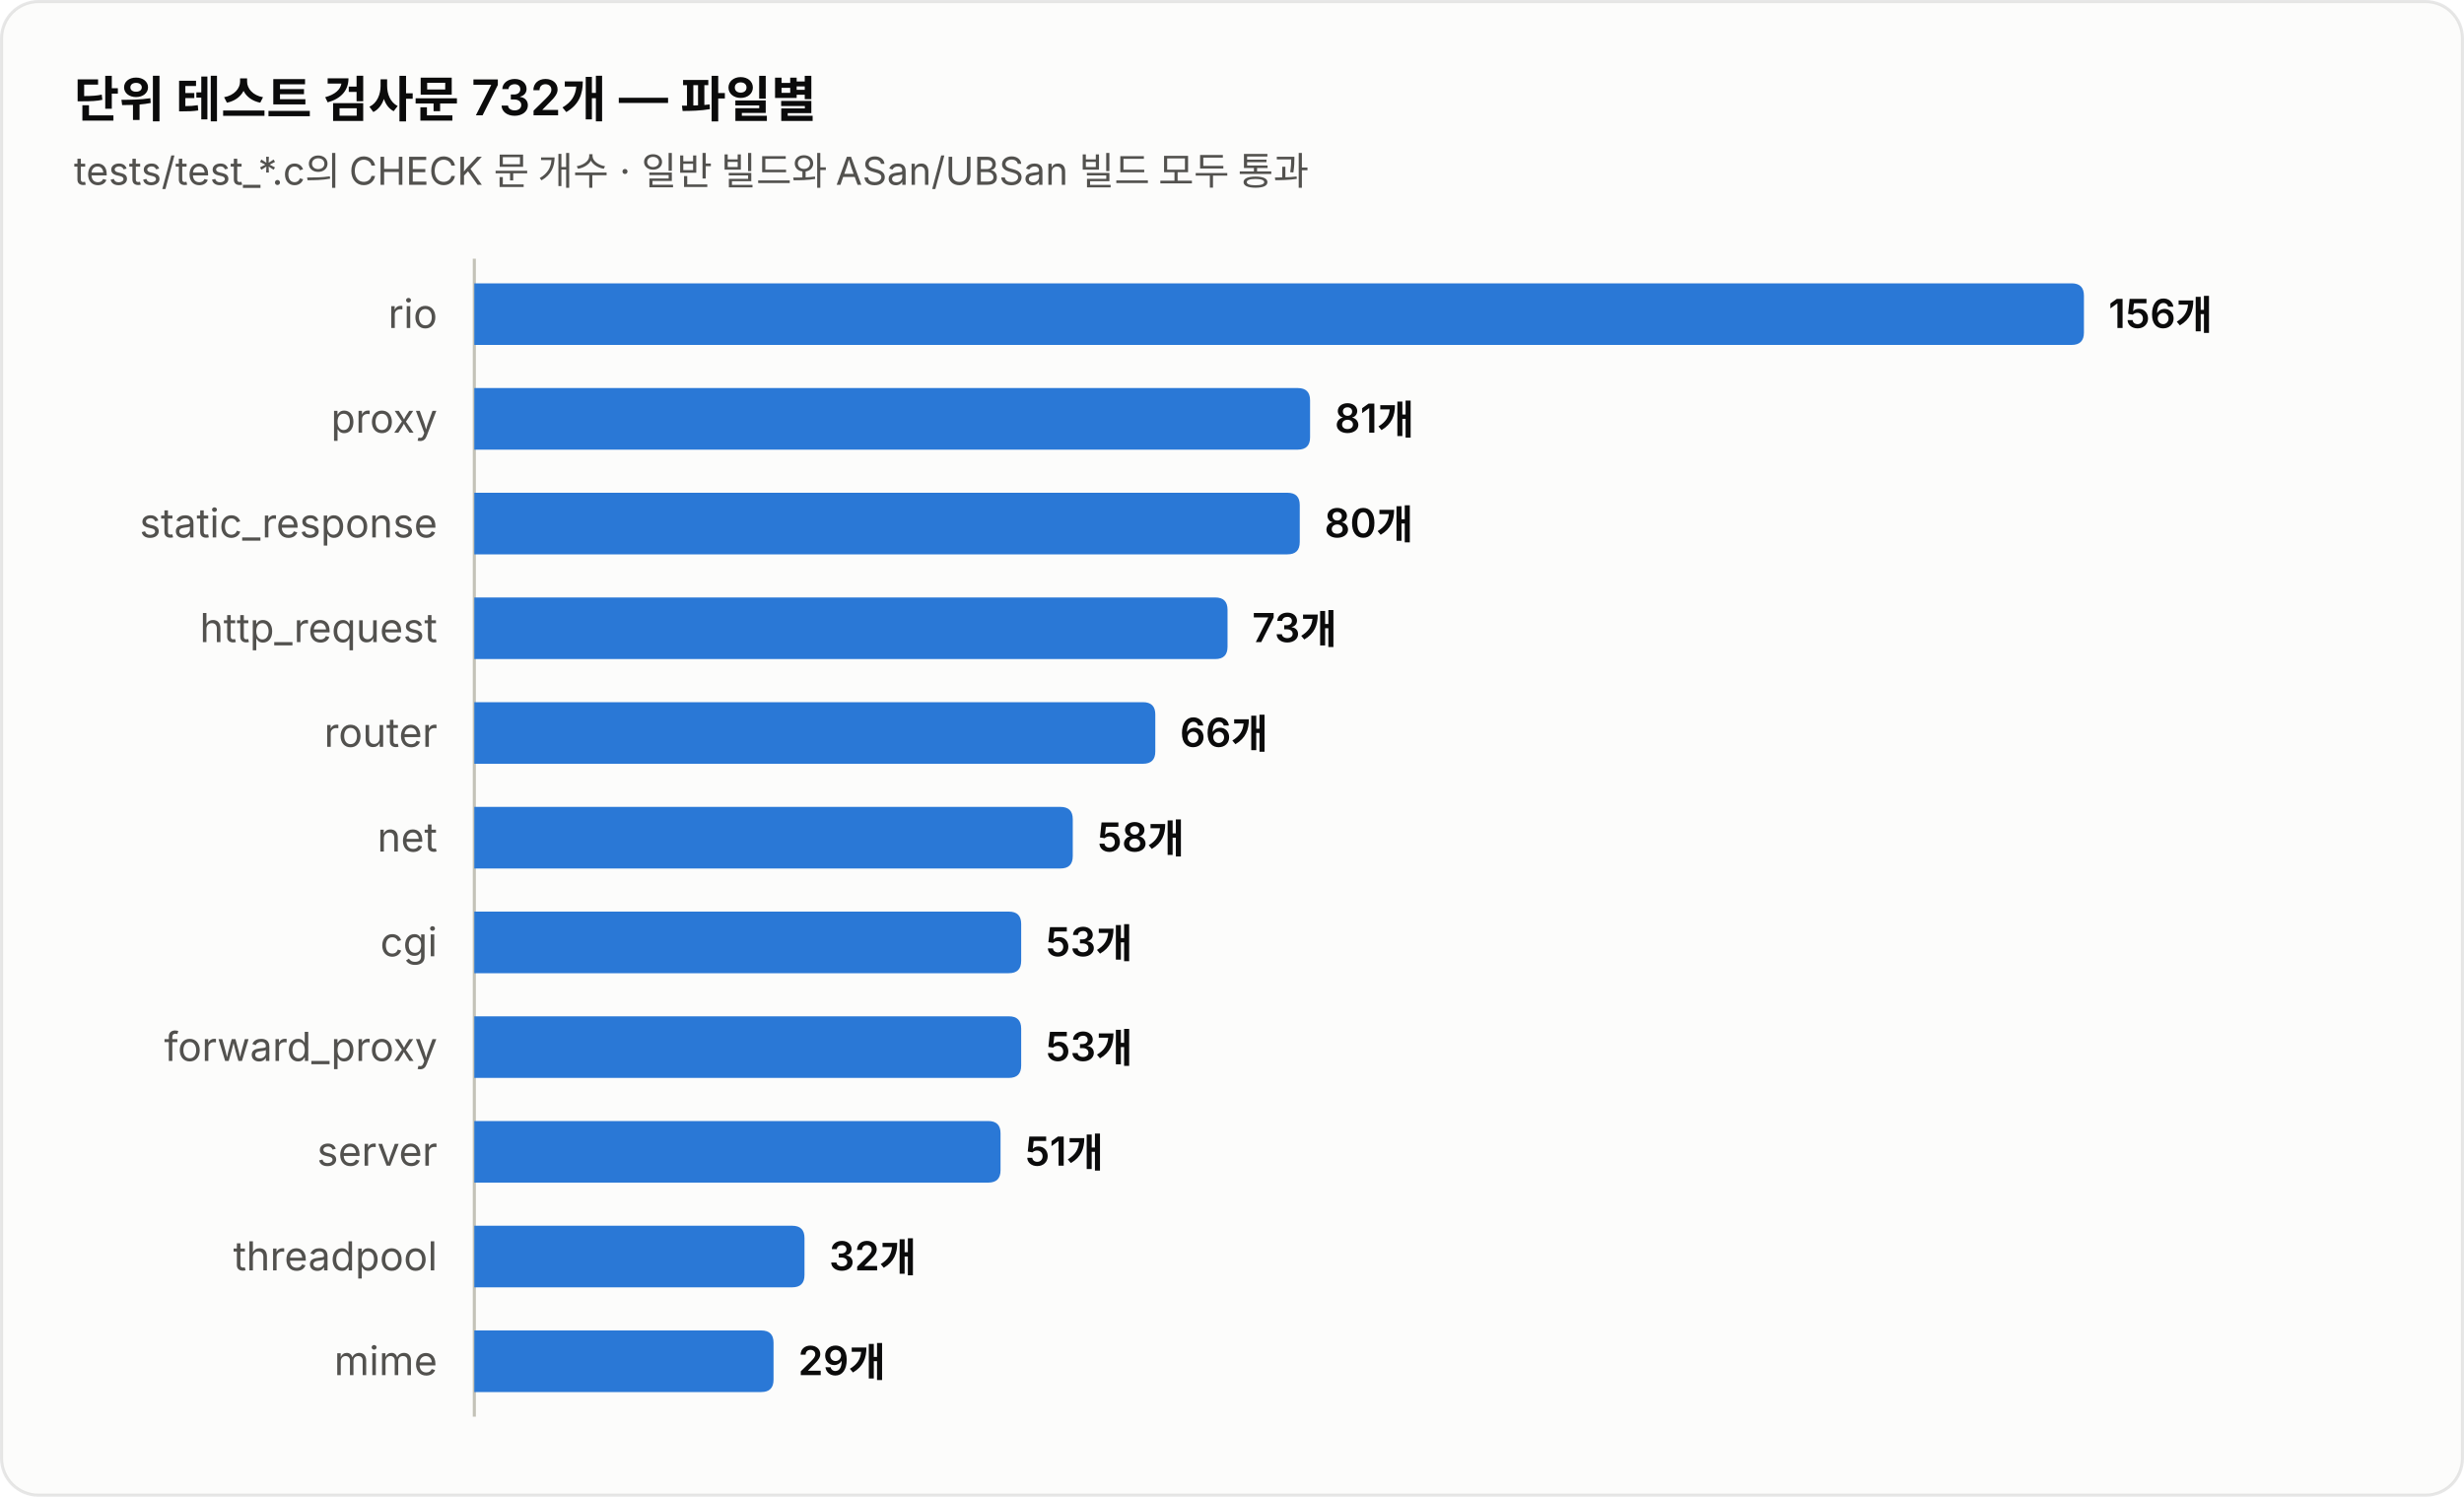
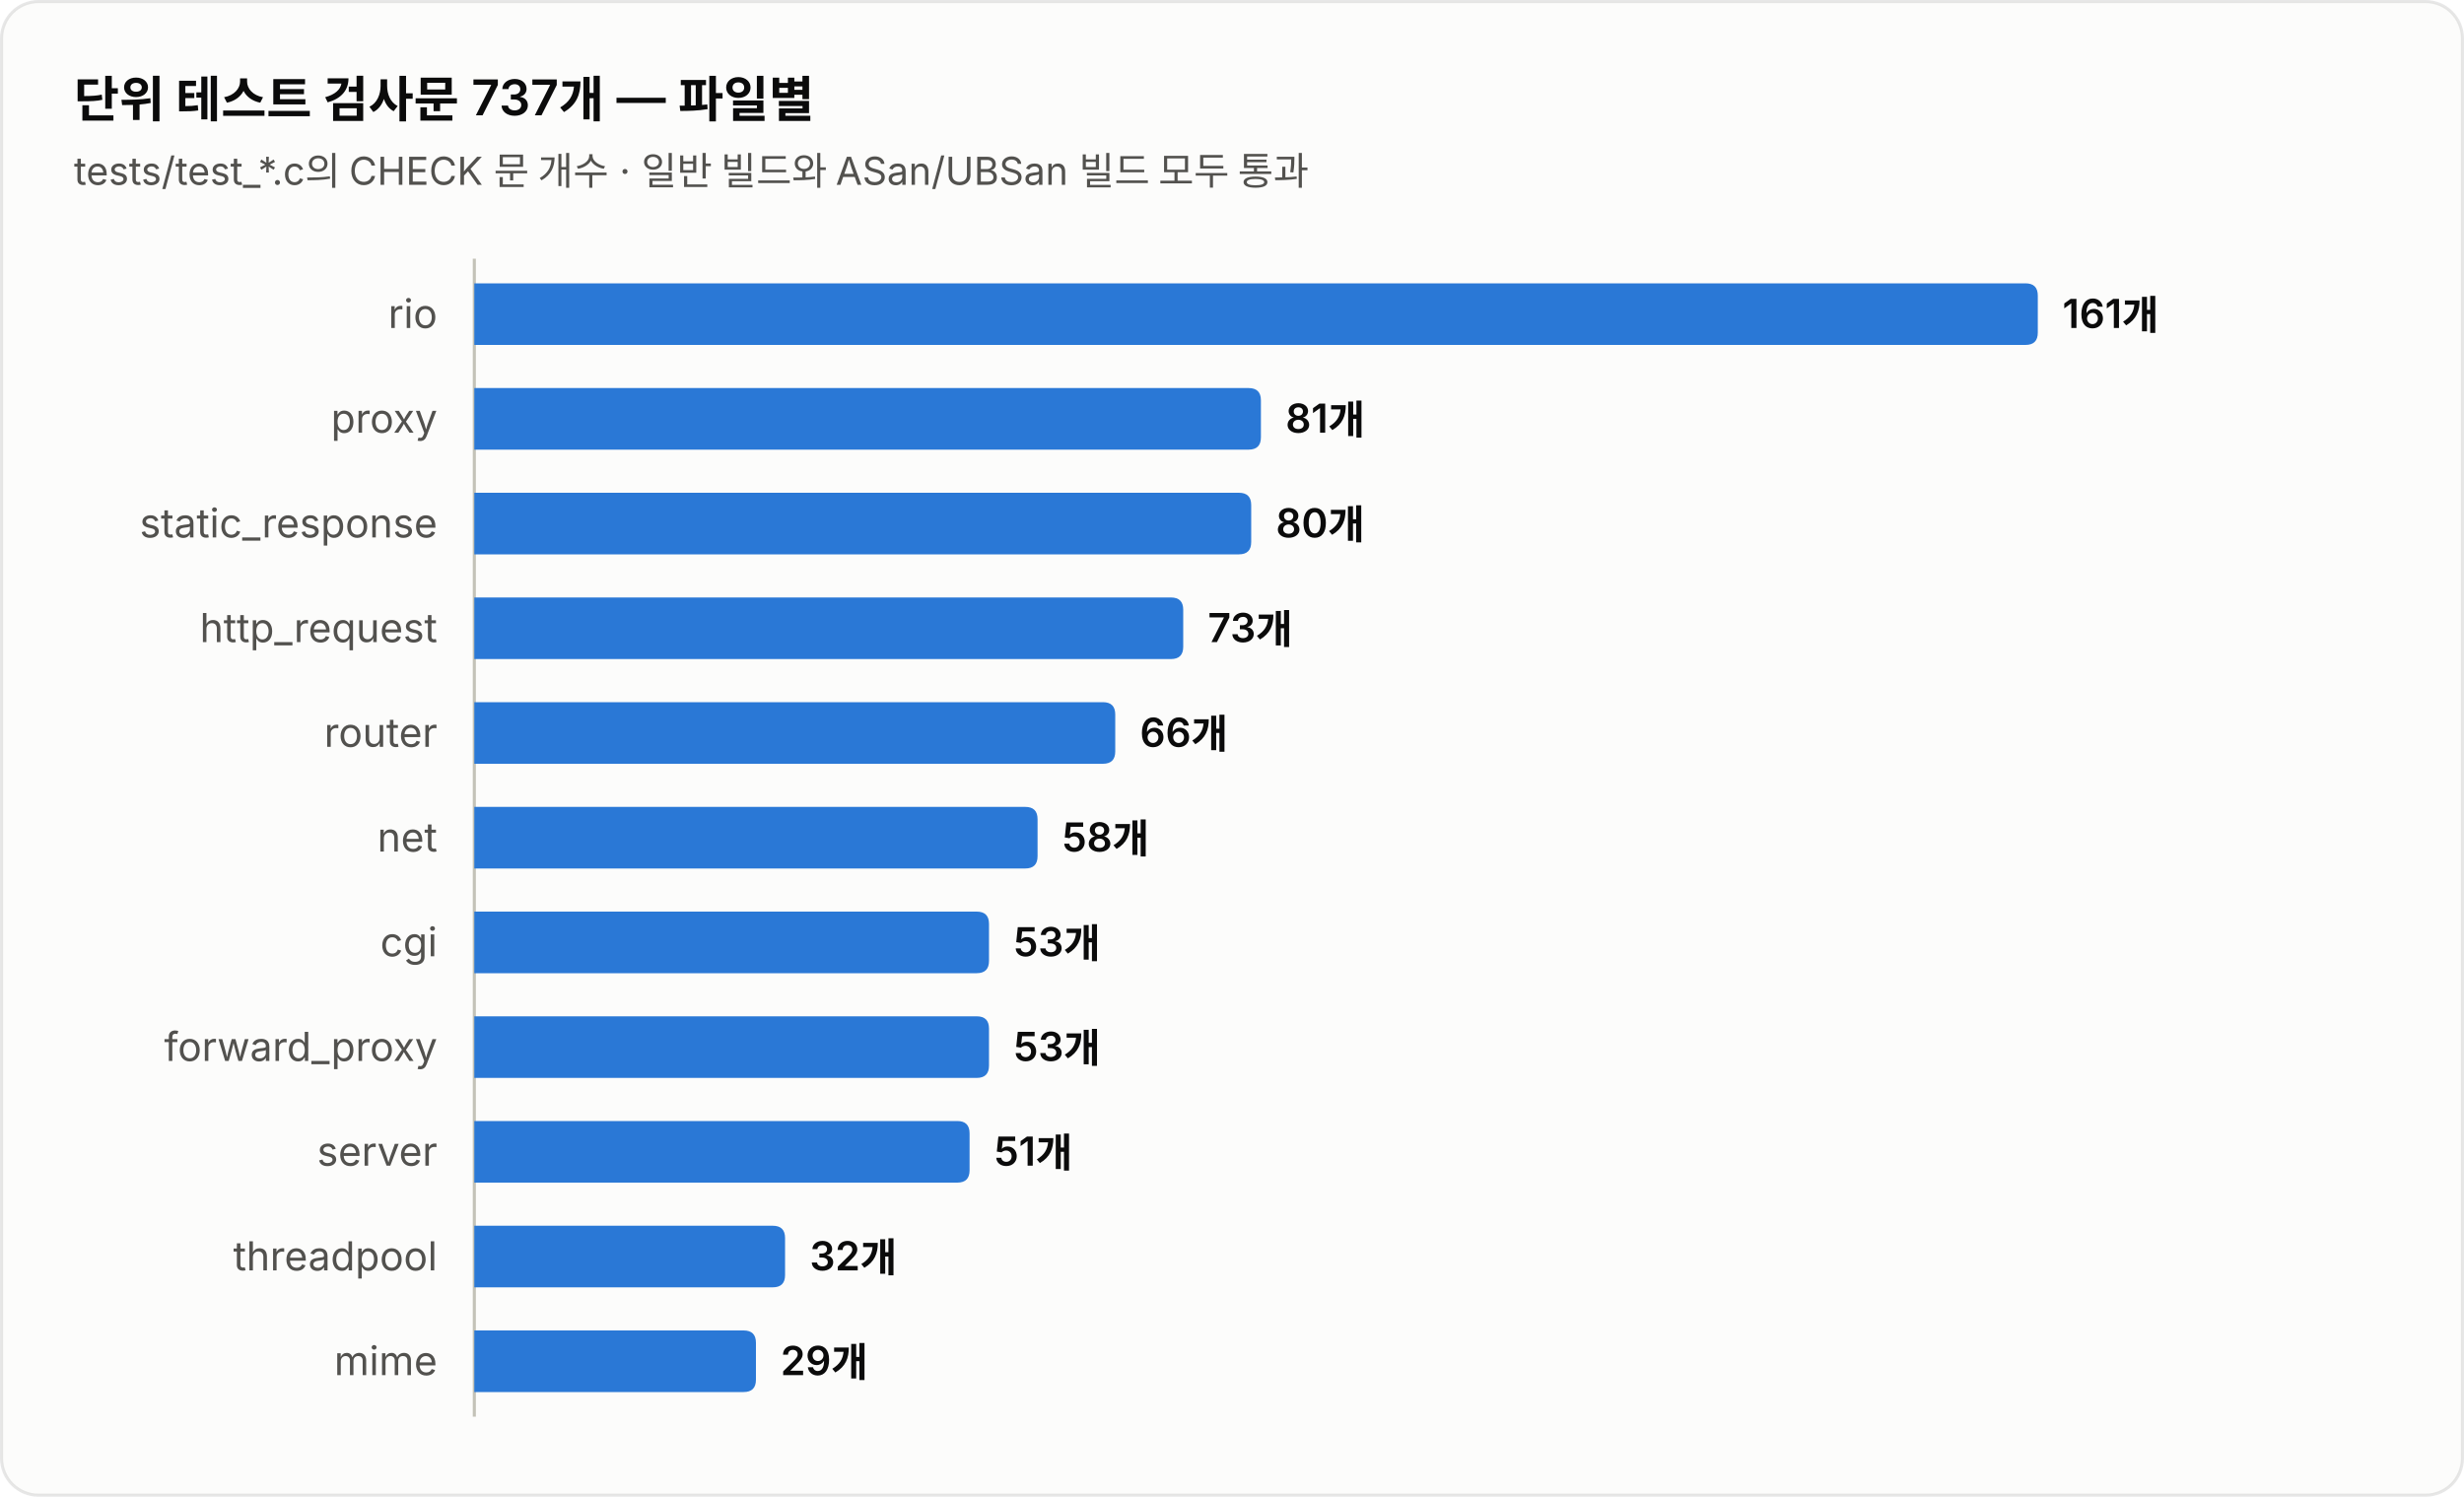
- <svg xmlns="http://www.w3.org/2000/svg" width="800" height="486" viewBox="0 0 800 486" font-family="system-ui, -apple-system, 'Segoe UI', 'Apple SD Gothic Neo', 'Malgun Gothic', 'Noto Sans KR', sans-serif" role="img" aria-label="단위 테스트 검사문 732개 — 파일별">
+ <svg xmlns="http://www.w3.org/2000/svg" width="800" height="486" viewBox="0 0 800 486" font-family="system-ui, -apple-system, 'Segoe UI', 'Apple SD Gothic Neo', 'Malgun Gothic', 'Noto Sans KR', sans-serif" role="img" aria-label="단위 테스트 검사문 737개 — 파일별">
  <rect x="0.5" y="0.5" width="799" height="485" rx="12" fill="#fcfcfb" stroke="rgba(11,11,11,0.10)" />
-   <text x="24" y="38" font-size="16" font-weight="600" fill="#0b0b0b">단위 테스트 검사문 732개 — 파일별</text>
+   <text x="24" y="38" font-size="16" font-weight="600" fill="#0b0b0b">단위 테스트 검사문 737개 — 파일별</text>
  <text x="24" y="60" font-size="12.5" fill="#52514e">tests/test_*.c의 CHECK 문 개수 · 일반 빌드와 ASan/UBSan 빌드 모두 통과</text>
  <line x1="154" x2="154" y1="84" y2="460" stroke="#c3c2b7" stroke-width="1" />
  <text x="142" y="106.5" font-size="13" fill="#52514e" text-anchor="end">rio</text>
-   <path d="M154,92 H672.6 Q676.6,92 676.6,96 V108 Q676.6,112 672.6,112 H154 Z" fill="#2a78d6" />
-   <text x="684.6" y="106.5" font-size="13" font-weight="600" fill="#0b0b0b">156개</text>
+   <path d="M154,92 H657.624 Q661.624,92 661.624,96 V108 Q661.624,112 657.624,112 H154 Z" fill="#2a78d6" />
+   <text x="669.624" y="106.5" font-size="13" font-weight="600" fill="#0b0b0b">161개</text>
  <text x="142" y="140.5" font-size="13" fill="#52514e" text-anchor="end">proxy</text>
-   <path d="M154,126 H421.35 Q425.35,126 425.35,130 V142 Q425.35,146 421.35,146 H154 Z" fill="#2a78d6" />
-   <text x="433.35" y="140.5" font-size="13" font-weight="600" fill="#0b0b0b">81개</text>
+   <path d="M154,126 H405.388 Q409.388,126 409.388,130 V142 Q409.388,146 405.388,146 H154 Z" fill="#2a78d6" />
+   <text x="417.388" y="140.5" font-size="13" font-weight="600" fill="#0b0b0b">81개</text>
  <text x="142" y="174.5" font-size="13" fill="#52514e" text-anchor="end">static_response</text>
-   <path d="M154,160 H418 Q422,160 422,164 V176 Q422,180 418,180 H154 Z" fill="#2a78d6" />
-   <text x="430" y="174.5" font-size="13" font-weight="600" fill="#0b0b0b">80개</text>
+   <path d="M154,160 H402.235 Q406.235,160 406.235,164 V176 Q406.235,180 402.235,180 H154 Z" fill="#2a78d6" />
+   <text x="414.235" y="174.5" font-size="13" font-weight="600" fill="#0b0b0b">80개</text>
  <text x="142" y="208.5" font-size="13" fill="#52514e" text-anchor="end">http_request</text>
-   <path d="M154,194 H394.55 Q398.55,194 398.55,198 V210 Q398.55,214 394.55,214 H154 Z" fill="#2a78d6" />
-   <text x="406.55" y="208.5" font-size="13" font-weight="600" fill="#0b0b0b">73개</text>
+   <path d="M154,194 H380.165 Q384.165,194 384.165,198 V210 Q384.165,214 380.165,214 H154 Z" fill="#2a78d6" />
+   <text x="392.165" y="208.5" font-size="13" font-weight="600" fill="#0b0b0b">73개</text>
  <text x="142" y="242.5" font-size="13" fill="#52514e" text-anchor="end">router</text>
-   <path d="M154,228 H371.1 Q375.1,228 375.1,232 V244 Q375.1,248 371.1,248 H154 Z" fill="#2a78d6" />
-   <text x="383.1" y="242.5" font-size="13" font-weight="600" fill="#0b0b0b">66개</text>
+   <path d="M154,228 H358.094 Q362.094,228 362.094,232 V244 Q362.094,248 358.094,248 H154 Z" fill="#2a78d6" />
+   <text x="370.094" y="242.5" font-size="13" font-weight="600" fill="#0b0b0b">66개</text>
  <text x="142" y="276.5" font-size="13" fill="#52514e" text-anchor="end">net</text>
-   <path d="M154,262 H344.3 Q348.3,262 348.3,266 V278 Q348.3,282 344.3,282 H154 Z" fill="#2a78d6" />
-   <text x="356.3" y="276.5" font-size="13" font-weight="600" fill="#0b0b0b">58개</text>
+   <path d="M154,262 H332.871 Q336.871,262 336.871,266 V278 Q336.871,282 332.871,282 H154 Z" fill="#2a78d6" />
+   <text x="344.871" y="276.5" font-size="13" font-weight="600" fill="#0b0b0b">58개</text>
  <text x="142" y="310.5" font-size="13" fill="#52514e" text-anchor="end">cgi</text>
-   <path d="M154,296 H327.55 Q331.55,296 331.55,300 V312 Q331.55,316 327.55,316 H154 Z" fill="#2a78d6" />
-   <text x="339.55" y="310.5" font-size="13" font-weight="600" fill="#0b0b0b">53개</text>
+   <path d="M154,296 H317.106 Q321.106,296 321.106,300 V312 Q321.106,316 317.106,316 H154 Z" fill="#2a78d6" />
+   <text x="329.106" y="310.5" font-size="13" font-weight="600" fill="#0b0b0b">53개</text>
  <text x="142" y="344.5" font-size="13" fill="#52514e" text-anchor="end">forward_proxy</text>
-   <path d="M154,330 H327.55 Q331.55,330 331.55,334 V346 Q331.55,350 327.55,350 H154 Z" fill="#2a78d6" />
-   <text x="339.55" y="344.5" font-size="13" font-weight="600" fill="#0b0b0b">53개</text>
+   <path d="M154,330 H317.106 Q321.106,330 321.106,334 V346 Q321.106,350 317.106,350 H154 Z" fill="#2a78d6" />
+   <text x="329.106" y="344.5" font-size="13" font-weight="600" fill="#0b0b0b">53개</text>
  <text x="142" y="378.5" font-size="13" fill="#52514e" text-anchor="end">server</text>
-   <path d="M154,364 H320.85 Q324.85,364 324.85,368 V380 Q324.85,384 320.85,384 H154 Z" fill="#2a78d6" />
-   <text x="332.85" y="378.5" font-size="13" font-weight="600" fill="#0b0b0b">51개</text>
+   <path d="M154,364 H310.8 Q314.8,364 314.8,368 V380 Q314.8,384 310.8,384 H154 Z" fill="#2a78d6" />
+   <text x="322.8" y="378.5" font-size="13" font-weight="600" fill="#0b0b0b">51개</text>
  <text x="142" y="412.5" font-size="13" fill="#52514e" text-anchor="end">threadpool</text>
-   <path d="M154,398 H257.2 Q261.2,398 261.2,402 V414 Q261.2,418 257.2,418 H154 Z" fill="#2a78d6" />
-   <text x="269.2" y="412.5" font-size="13" font-weight="600" fill="#0b0b0b">32개</text>
+   <path d="M154,398 H250.894 Q254.894,398 254.894,402 V414 Q254.894,418 250.894,418 H154 Z" fill="#2a78d6" />
+   <text x="262.894" y="412.5" font-size="13" font-weight="600" fill="#0b0b0b">32개</text>
  <text x="142" y="446.5" font-size="13" fill="#52514e" text-anchor="end">mime</text>
-   <path d="M154,432 H247.15 Q251.15,432 251.15,436 V448 Q251.15,452 247.15,452 H154 Z" fill="#2a78d6" />
-   <text x="259.15" y="446.5" font-size="13" font-weight="600" fill="#0b0b0b">29개</text>
+   <path d="M154,432 H241.435 Q245.435,432 245.435,436 V448 Q245.435,452 241.435,452 H154 Z" fill="#2a78d6" />
+   <text x="253.435" y="446.5" font-size="13" font-weight="600" fill="#0b0b0b">29개</text>
</svg>
